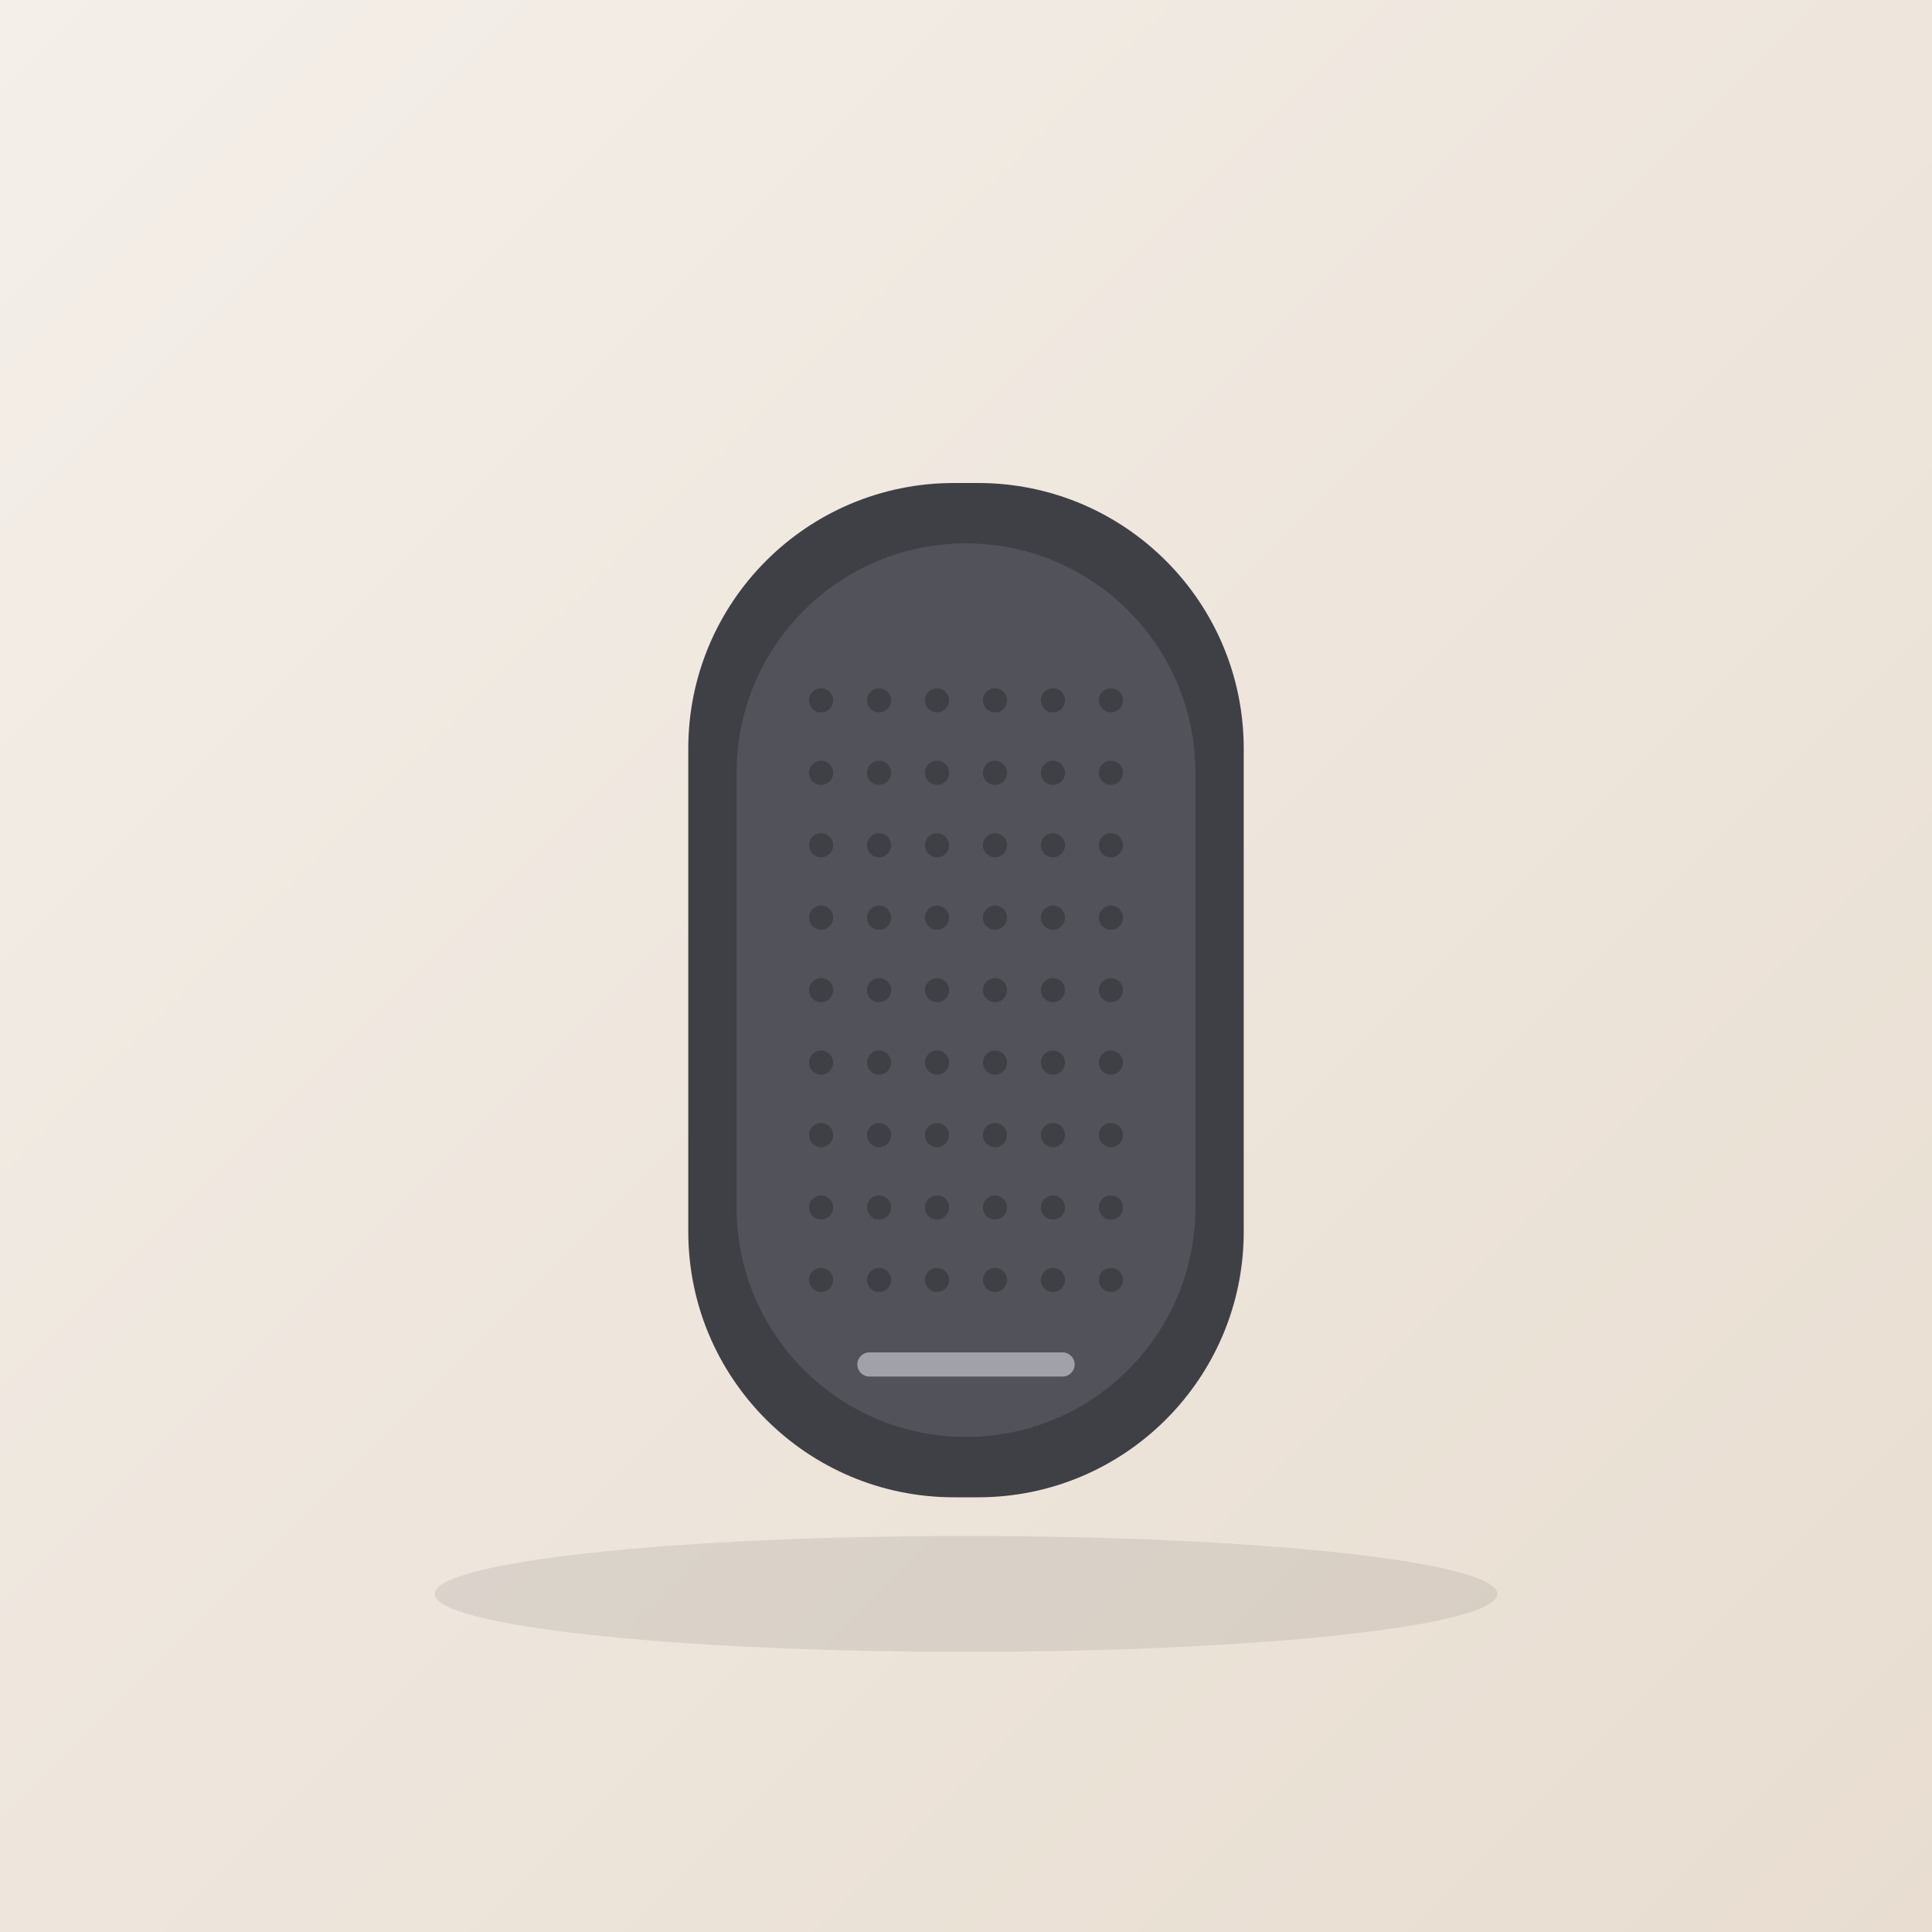
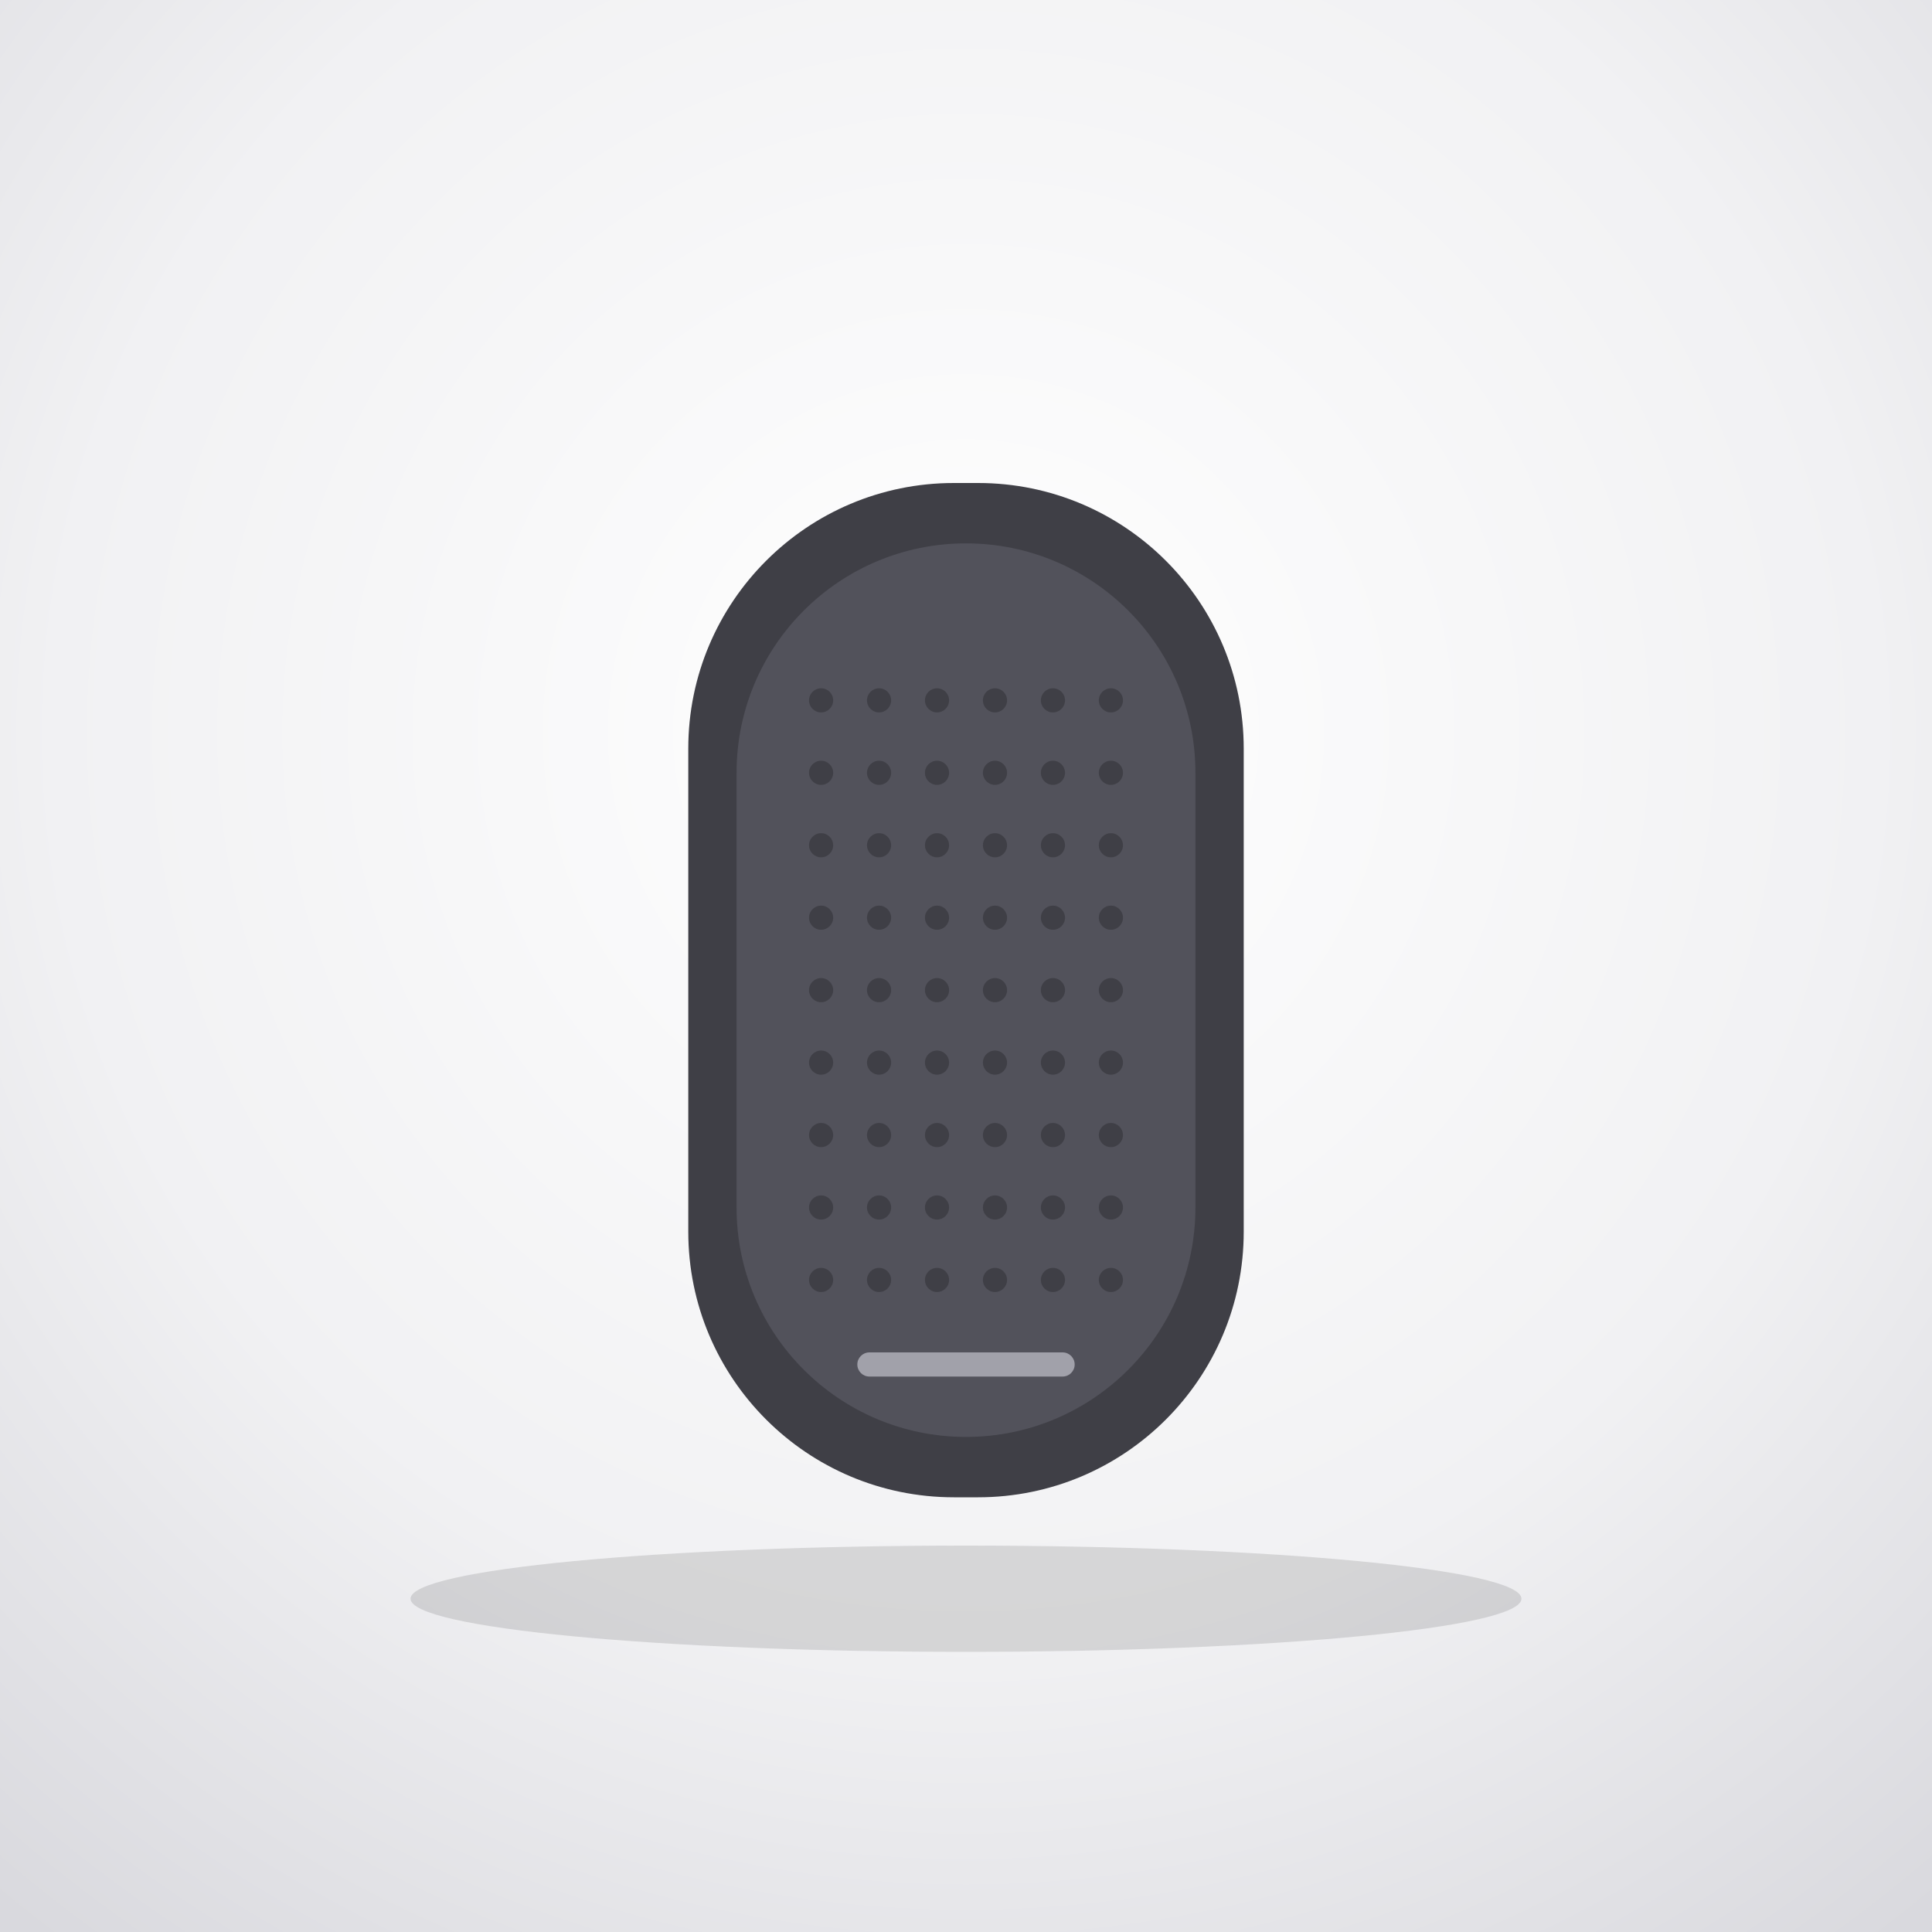
<svg xmlns="http://www.w3.org/2000/svg" viewBox="0 0 800 800" role="img">
  <defs>
-     <linearGradient id="bg" x1="0" y1="0" x2="1" y2="1">
-       <stop offset="0" stop-color="#f4efe9" />
-       <stop offset="1" stop-color="#e8ddd0" />
-     </linearGradient>
+     <radialGradient id="bg" cx="50%" cy="38%" r="78%">
+       <stop offset="0" stop-color="#ffffff" />
+       <stop offset=".6" stop-color="#f1f1f3" />
+       <stop offset="1" stop-color="#d9d9de" />
+     </radialGradient>
    <linearGradient id="scr" x1="0" y1="0" x2="1" y2="1">
-       <stop offset="0" stop-color="#3b82f6" />
-       <stop offset=".55" stop-color="#6366f1" />
-       <stop offset="1" stop-color="#0ea5e9" />
+       <stop offset="0" stop-color="#ff4450" />
+       <stop offset=".5" stop-color="#df2531" />
+       <stop offset="1" stop-color="#3a070b" />
    </linearGradient>
    <linearGradient id="scr2" x1="0" y1="0" x2="1" y2="1">
-       <stop offset="0" stop-color="#f97316" />
-       <stop offset="1" stop-color="#db2777" />
+       <stop offset="0" stop-color="#3f3f46" />
+       <stop offset=".55" stop-color="#18181b" />
+       <stop offset="1" stop-color="#df2531" />
    </linearGradient>
    <linearGradient id="scr3" x1="0" y1="0" x2="1" y2="1">
-       <stop offset="0" stop-color="#10b981" />
-       <stop offset="1" stop-color="#0e7490" />
+       <stop offset="0" stop-color="#1c1c1f" />
+       <stop offset=".6" stop-color="#7a0f16" />
+       <stop offset="1" stop-color="#df2531" />
    </linearGradient>
  </defs>
  <rect width="800" height="800" fill="url(#bg)" />
-   <ellipse cx="400" cy="660" rx="220" ry="24" fill="#000" opacity="0.08" />
+   <ellipse cx="400" cy="662" rx="230" ry="22" fill="#000" opacity="0.12" />
  <rect x="285" y="200" width="230" height="420" rx="110" fill="#3f3f46" />
  <rect x="305" y="225" width="190" height="370" rx="95" fill="#52525b" />
  <g fill="#3f3f46">
    <circle cx="340" cy="290" r="5" />
    <circle cx="364" cy="290" r="5" />
    <circle cx="388" cy="290" r="5" />
    <circle cx="412" cy="290" r="5" />
    <circle cx="436" cy="290" r="5" />
    <circle cx="460" cy="290" r="5" />
    <circle cx="340" cy="320" r="5" />
    <circle cx="364" cy="320" r="5" />
    <circle cx="388" cy="320" r="5" />
    <circle cx="412" cy="320" r="5" />
    <circle cx="436" cy="320" r="5" />
    <circle cx="460" cy="320" r="5" />
    <circle cx="340" cy="350" r="5" />
    <circle cx="364" cy="350" r="5" />
    <circle cx="388" cy="350" r="5" />
    <circle cx="412" cy="350" r="5" />
    <circle cx="436" cy="350" r="5" />
    <circle cx="460" cy="350" r="5" />
    <circle cx="340" cy="380" r="5" />
    <circle cx="364" cy="380" r="5" />
    <circle cx="388" cy="380" r="5" />
    <circle cx="412" cy="380" r="5" />
    <circle cx="436" cy="380" r="5" />
    <circle cx="460" cy="380" r="5" />
    <circle cx="340" cy="410" r="5" />
    <circle cx="364" cy="410" r="5" />
    <circle cx="388" cy="410" r="5" />
    <circle cx="412" cy="410" r="5" />
    <circle cx="436" cy="410" r="5" />
    <circle cx="460" cy="410" r="5" />
    <circle cx="340" cy="440" r="5" />
    <circle cx="364" cy="440" r="5" />
    <circle cx="388" cy="440" r="5" />
    <circle cx="412" cy="440" r="5" />
    <circle cx="436" cy="440" r="5" />
    <circle cx="460" cy="440" r="5" />
    <circle cx="340" cy="470" r="5" />
    <circle cx="364" cy="470" r="5" />
    <circle cx="388" cy="470" r="5" />
    <circle cx="412" cy="470" r="5" />
    <circle cx="436" cy="470" r="5" />
    <circle cx="460" cy="470" r="5" />
    <circle cx="340" cy="500" r="5" />
    <circle cx="364" cy="500" r="5" />
    <circle cx="388" cy="500" r="5" />
    <circle cx="412" cy="500" r="5" />
    <circle cx="436" cy="500" r="5" />
    <circle cx="460" cy="500" r="5" />
    <circle cx="340" cy="530" r="5" />
    <circle cx="364" cy="530" r="5" />
    <circle cx="388" cy="530" r="5" />
    <circle cx="412" cy="530" r="5" />
    <circle cx="436" cy="530" r="5" />
    <circle cx="460" cy="530" r="5" />
  </g>
  <rect x="355" y="560" width="90" height="10" rx="5" fill="#a1a1aa" />
</svg>
